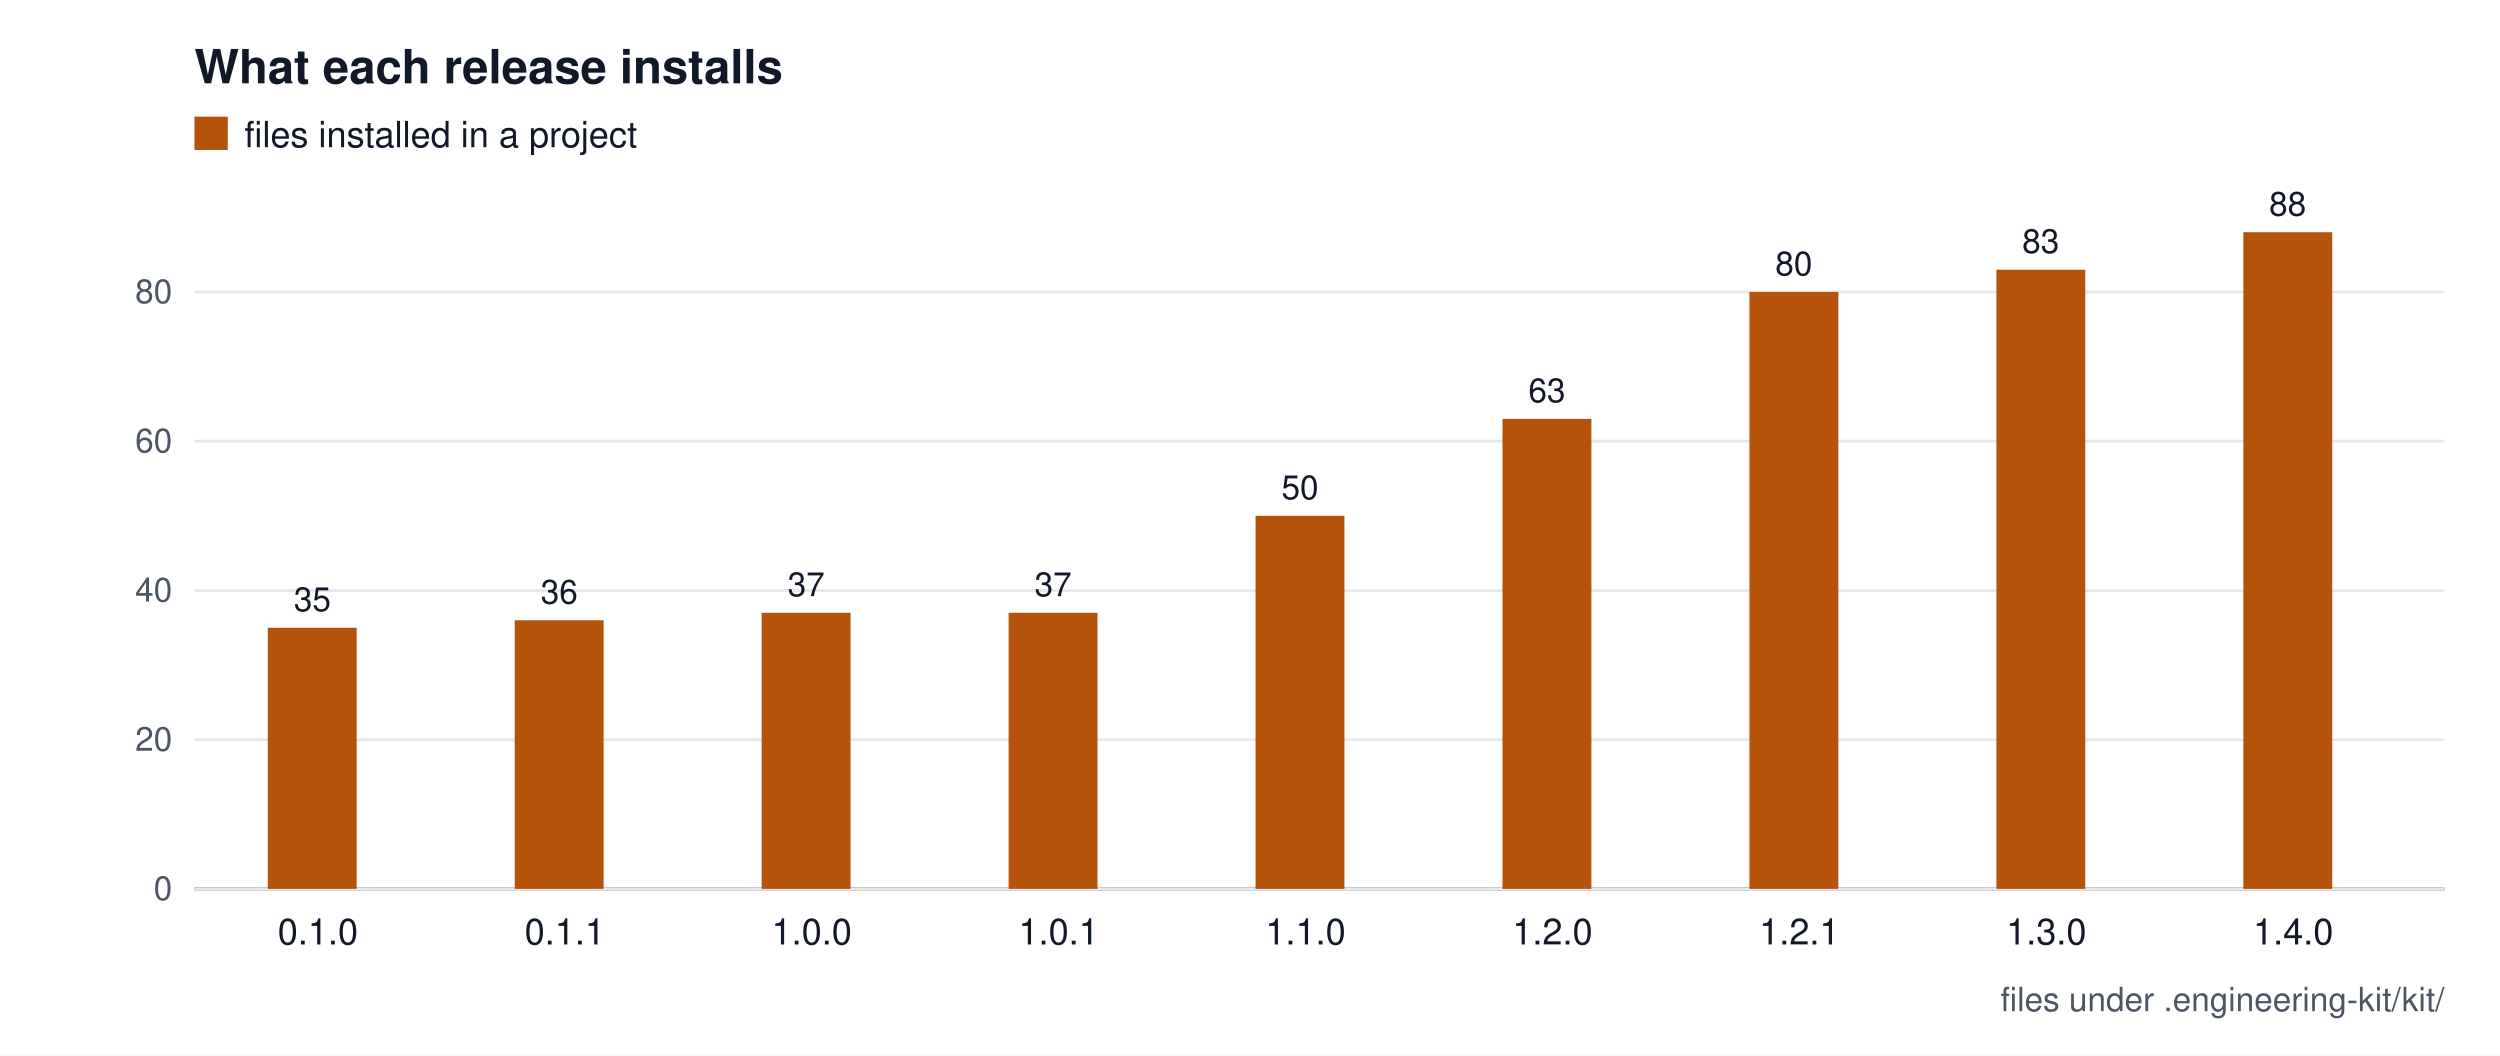
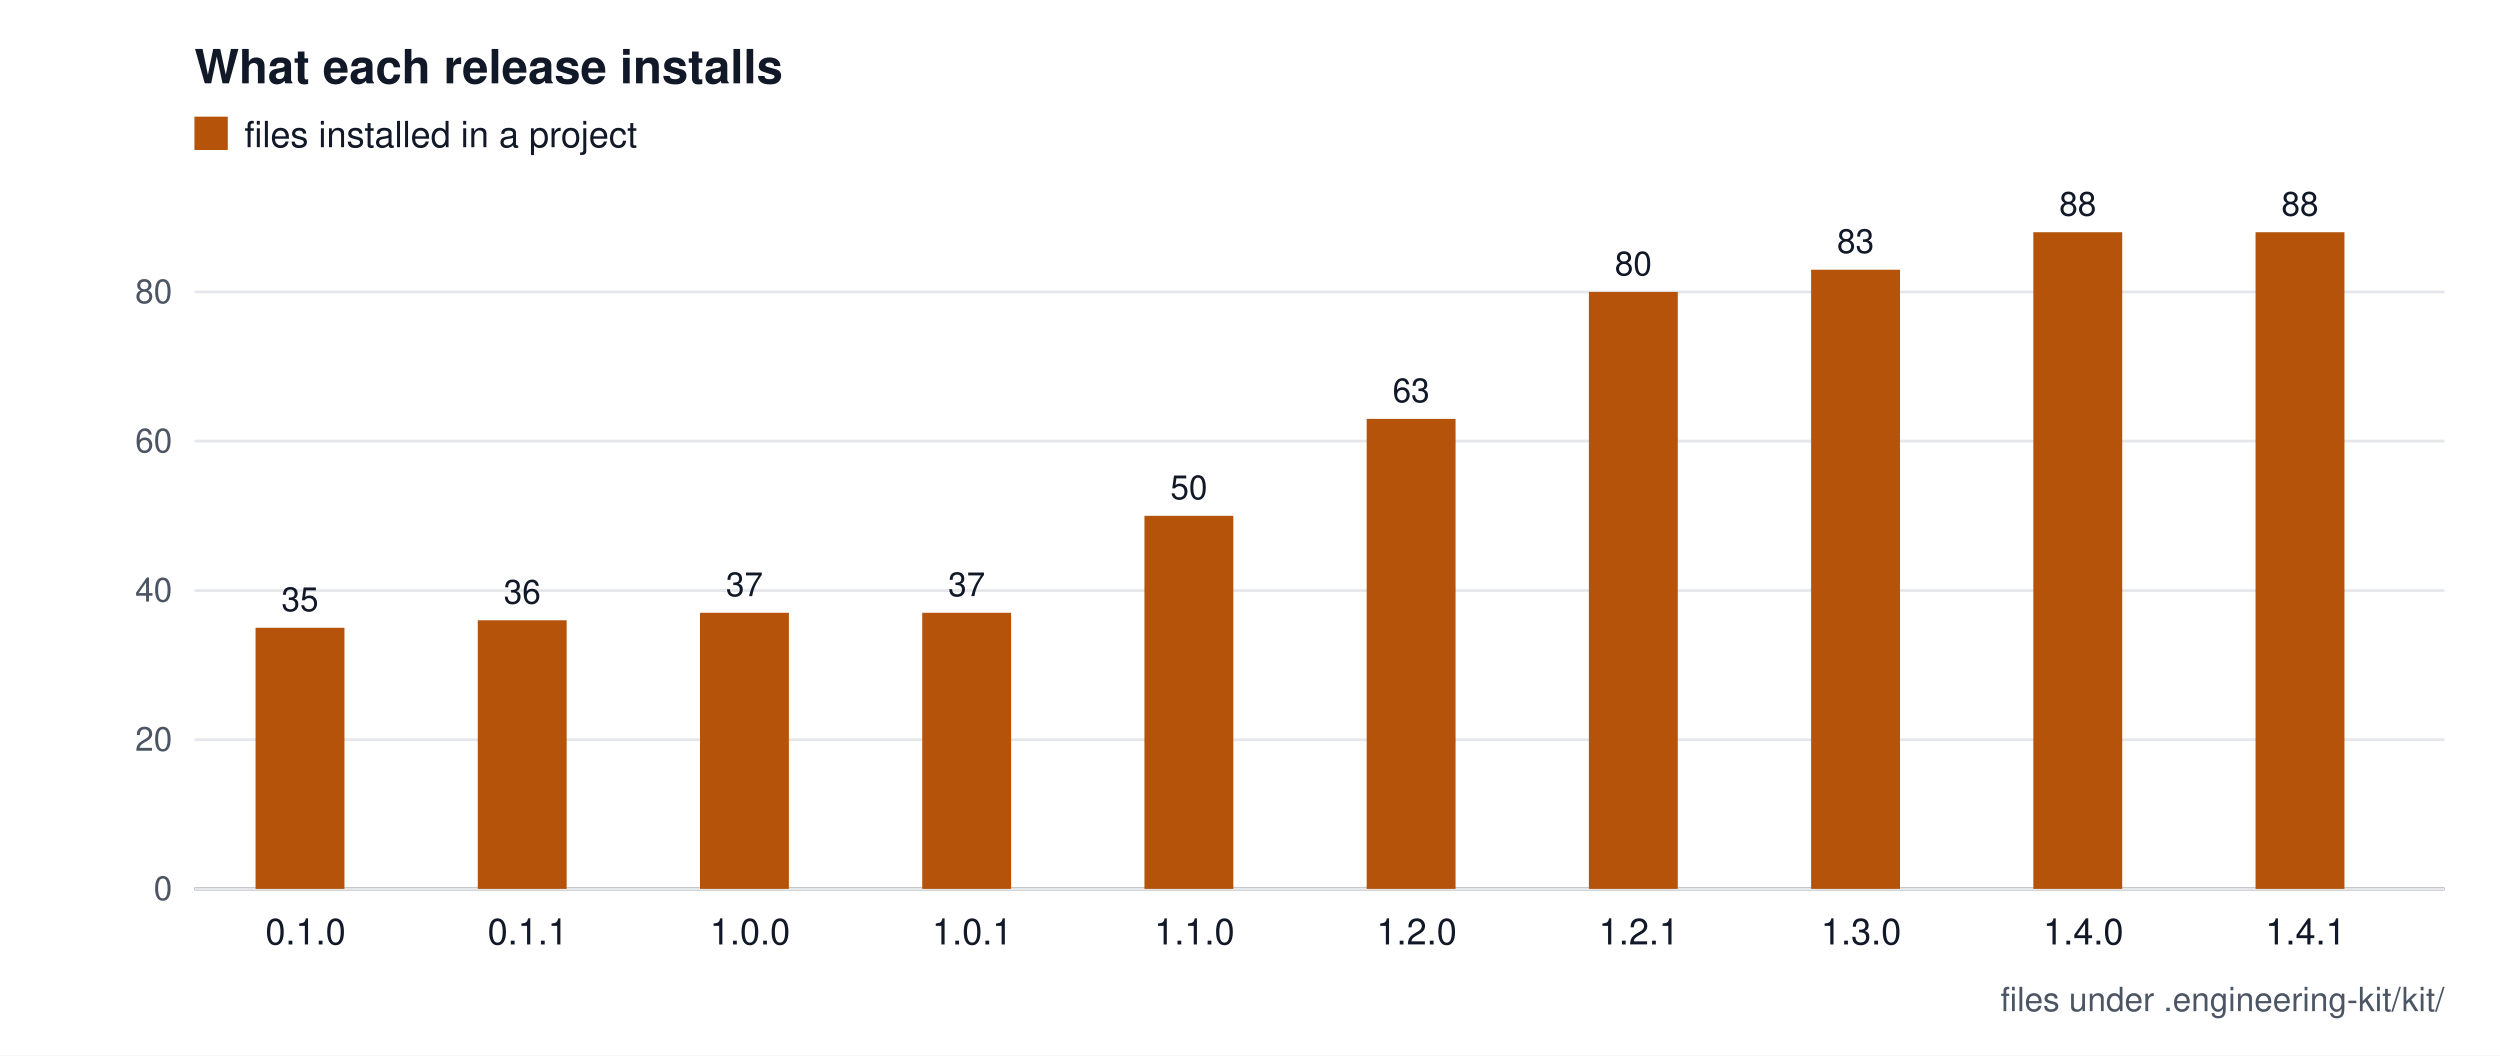
<svg xmlns="http://www.w3.org/2000/svg" viewBox="0 0 900 380" width="900" height="380" role="img" aria-labelledby="title desc" font-family="Helvetica, Arial, sans-serif">
  <rect width="900" height="380" fill="#ffffff" />
  <text x="70" y="30" font-size="17" text-anchor="start" fill="#111827" font-weight="bold">What each release installs</text>
  <line x1="70" y1="320" x2="880" y2="320" stroke="#4b5563" />
  <line x1="70" y1="320.0" x2="880" y2="320.0" stroke="#e5e7eb" />
  <text x="62" y="324.0" font-size="12" text-anchor="end" fill="#4b5563" font-weight="normal">0</text>
  <line x1="70" y1="266.3" x2="880" y2="266.3" stroke="#e5e7eb" />
  <text x="62" y="270.281" font-size="12" text-anchor="end" fill="#4b5563" font-weight="normal">20</text>
  <line x1="70" y1="212.6" x2="880" y2="212.6" stroke="#e5e7eb" />
  <text x="62" y="216.562" font-size="12" text-anchor="end" fill="#4b5563" font-weight="normal">40</text>
  <line x1="70" y1="158.8" x2="880" y2="158.8" stroke="#e5e7eb" />
  <text x="62" y="162.843" font-size="12" text-anchor="end" fill="#4b5563" font-weight="normal">60</text>
  <line x1="70" y1="105.1" x2="880" y2="105.1" stroke="#e5e7eb" />
  <text x="62" y="109.124" font-size="12" text-anchor="end" fill="#4b5563" font-weight="normal">80</text>
-   <rect x="96.4" y="226.0" width="32.0" height="94.0" fill="#b45309" />
-   <text x="112.444" y="219.992" font-size="12" text-anchor="middle" fill="#111827" font-weight="normal">35</text>
-   <text x="114.444" y="340" font-size="13" text-anchor="middle" fill="#111827" font-weight="normal">0.1.0</text>
-   <rect x="185.3" y="223.3" width="32.0" height="96.7" fill="#b45309" />
-   <text x="201.333" y="217.306" font-size="12" text-anchor="middle" fill="#111827" font-weight="normal">36</text>
-   <text x="203.333" y="340" font-size="13" text-anchor="middle" fill="#111827" font-weight="normal">0.1.1</text>
-   <rect x="274.2" y="220.6" width="32.0" height="99.4" fill="#b45309" />
-   <text x="290.222" y="214.62" font-size="12" text-anchor="middle" fill="#111827" font-weight="normal">37</text>
-   <text x="292.222" y="340" font-size="13" text-anchor="middle" fill="#111827" font-weight="normal">1.0.0</text>
-   <rect x="363.1" y="220.6" width="32.0" height="99.4" fill="#b45309" />
-   <text x="379.111" y="214.62" font-size="12" text-anchor="middle" fill="#111827" font-weight="normal">37</text>
-   <text x="381.111" y="340" font-size="13" text-anchor="middle" fill="#111827" font-weight="normal">1.0.1</text>
-   <rect x="452.0" y="185.7" width="32.0" height="134.3" fill="#b45309" />
-   <text x="468.0" y="179.702" font-size="12" text-anchor="middle" fill="#111827" font-weight="normal">50</text>
-   <text x="470.0" y="340" font-size="13" text-anchor="middle" fill="#111827" font-weight="normal">1.1.0</text>
-   <rect x="540.9" y="150.8" width="32.0" height="169.2" fill="#b45309" />
-   <text x="556.889" y="144.785" font-size="12" text-anchor="middle" fill="#111827" font-weight="normal">63</text>
-   <text x="558.889" y="340" font-size="13" text-anchor="middle" fill="#111827" font-weight="normal">1.2.0</text>
-   <rect x="629.8" y="105.1" width="32.0" height="214.9" fill="#b45309" />
-   <text x="645.778" y="99.124" font-size="12" text-anchor="middle" fill="#111827" font-weight="normal">80</text>
-   <text x="647.778" y="340" font-size="13" text-anchor="middle" fill="#111827" font-weight="normal">1.2.1</text>
-   <rect x="718.7" y="97.1" width="32.0" height="222.9" fill="#b45309" />
-   <text x="734.667" y="91.066" font-size="12" text-anchor="middle" fill="#111827" font-weight="normal">83</text>
-   <text x="736.667" y="340" font-size="13" text-anchor="middle" fill="#111827" font-weight="normal">1.3.0</text>
-   <rect x="807.6" y="83.6" width="32.0" height="236.4" fill="#b45309" />
-   <text x="823.556" y="77.636" font-size="12" text-anchor="middle" fill="#111827" font-weight="normal">88</text>
-   <text x="825.556" y="340" font-size="13" text-anchor="middle" fill="#111827" font-weight="normal">1.4.0</text>
+   <rect x="92.0" y="226.0" width="32.0" height="94.0" fill="#b45309" />
+   <text x="108.0" y="219.992" font-size="12" text-anchor="middle" fill="#111827" font-weight="normal">35</text>
+   <text x="110.0" y="340" font-size="13" text-anchor="middle" fill="#111827" font-weight="normal">0.1.0</text>
+   <rect x="172.0" y="223.3" width="32.0" height="96.7" fill="#b45309" />
+   <text x="188.0" y="217.306" font-size="12" text-anchor="middle" fill="#111827" font-weight="normal">36</text>
+   <text x="190.0" y="340" font-size="13" text-anchor="middle" fill="#111827" font-weight="normal">0.1.1</text>
+   <rect x="252.0" y="220.6" width="32.0" height="99.4" fill="#b45309" />
+   <text x="268.0" y="214.62" font-size="12" text-anchor="middle" fill="#111827" font-weight="normal">37</text>
+   <text x="270.0" y="340" font-size="13" text-anchor="middle" fill="#111827" font-weight="normal">1.0.0</text>
+   <rect x="332.0" y="220.6" width="32.0" height="99.4" fill="#b45309" />
+   <text x="348.0" y="214.62" font-size="12" text-anchor="middle" fill="#111827" font-weight="normal">37</text>
+   <text x="350.0" y="340" font-size="13" text-anchor="middle" fill="#111827" font-weight="normal">1.0.1</text>
+   <rect x="412.0" y="185.7" width="32.0" height="134.3" fill="#b45309" />
+   <text x="428.0" y="179.702" font-size="12" text-anchor="middle" fill="#111827" font-weight="normal">50</text>
+   <text x="430.0" y="340" font-size="13" text-anchor="middle" fill="#111827" font-weight="normal">1.1.0</text>
+   <rect x="492.0" y="150.8" width="32.0" height="169.2" fill="#b45309" />
+   <text x="508.0" y="144.785" font-size="12" text-anchor="middle" fill="#111827" font-weight="normal">63</text>
+   <text x="510.0" y="340" font-size="13" text-anchor="middle" fill="#111827" font-weight="normal">1.2.0</text>
+   <rect x="572.0" y="105.1" width="32.0" height="214.9" fill="#b45309" />
+   <text x="588.0" y="99.124" font-size="12" text-anchor="middle" fill="#111827" font-weight="normal">80</text>
+   <text x="590.0" y="340" font-size="13" text-anchor="middle" fill="#111827" font-weight="normal">1.2.1</text>
+   <rect x="652.0" y="97.1" width="32.0" height="222.9" fill="#b45309" />
+   <text x="668.0" y="91.066" font-size="12" text-anchor="middle" fill="#111827" font-weight="normal">83</text>
+   <text x="670.0" y="340" font-size="13" text-anchor="middle" fill="#111827" font-weight="normal">1.3.0</text>
+   <rect x="732.0" y="83.6" width="32.0" height="236.4" fill="#b45309" />
+   <text x="748.0" y="77.636" font-size="12" text-anchor="middle" fill="#111827" font-weight="normal">88</text>
+   <text x="750.0" y="340" font-size="13" text-anchor="middle" fill="#111827" font-weight="normal">1.4.0</text>
+   <rect x="812.0" y="83.6" width="32.0" height="236.4" fill="#b45309" />
+   <text x="828.0" y="77.636" font-size="12" text-anchor="middle" fill="#111827" font-weight="normal">88</text>
+   <text x="830.0" y="340" font-size="13" text-anchor="middle" fill="#111827" font-weight="normal">1.4.1</text>
  <rect x="70" y="42" width="12" height="12" fill="#b45309" />
  <text x="88" y="53" font-size="13" text-anchor="start" fill="#111827" font-weight="normal">files installed in a project</text>
  <text x="880" y="364" font-size="12" text-anchor="end" fill="#4b5563" font-weight="normal">files under .engineering-kit/kit/</text>
</svg>
